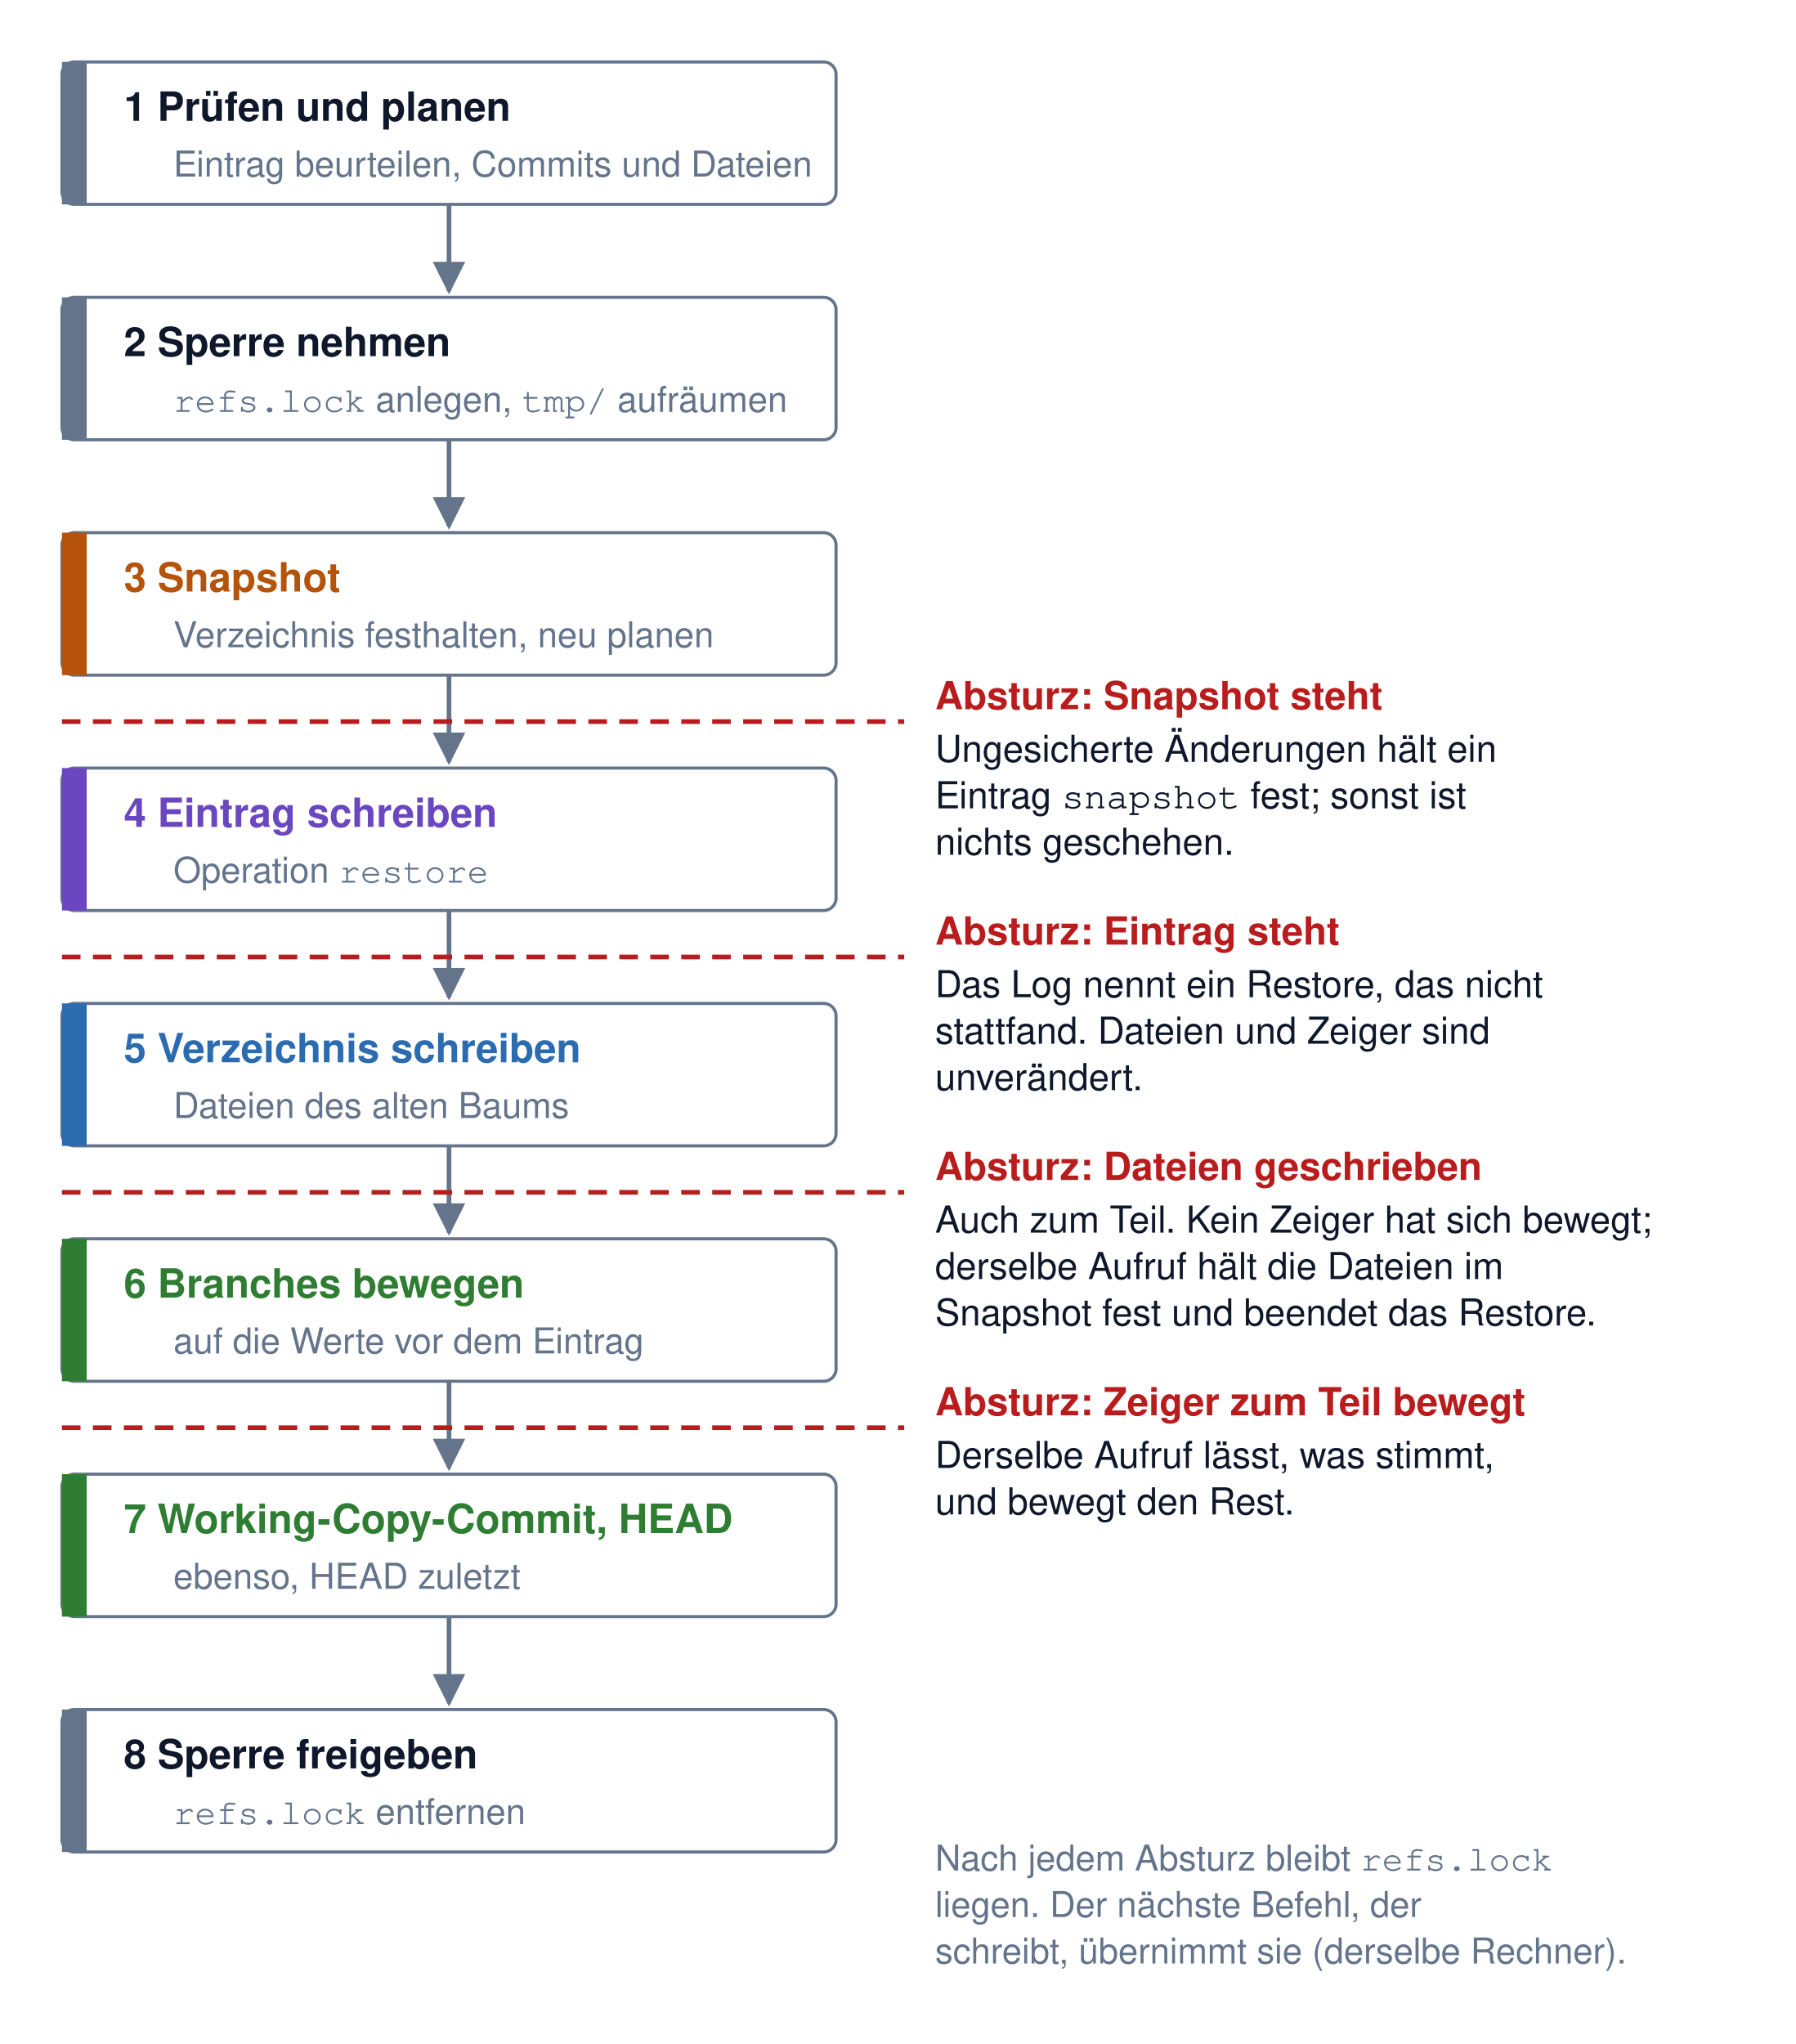
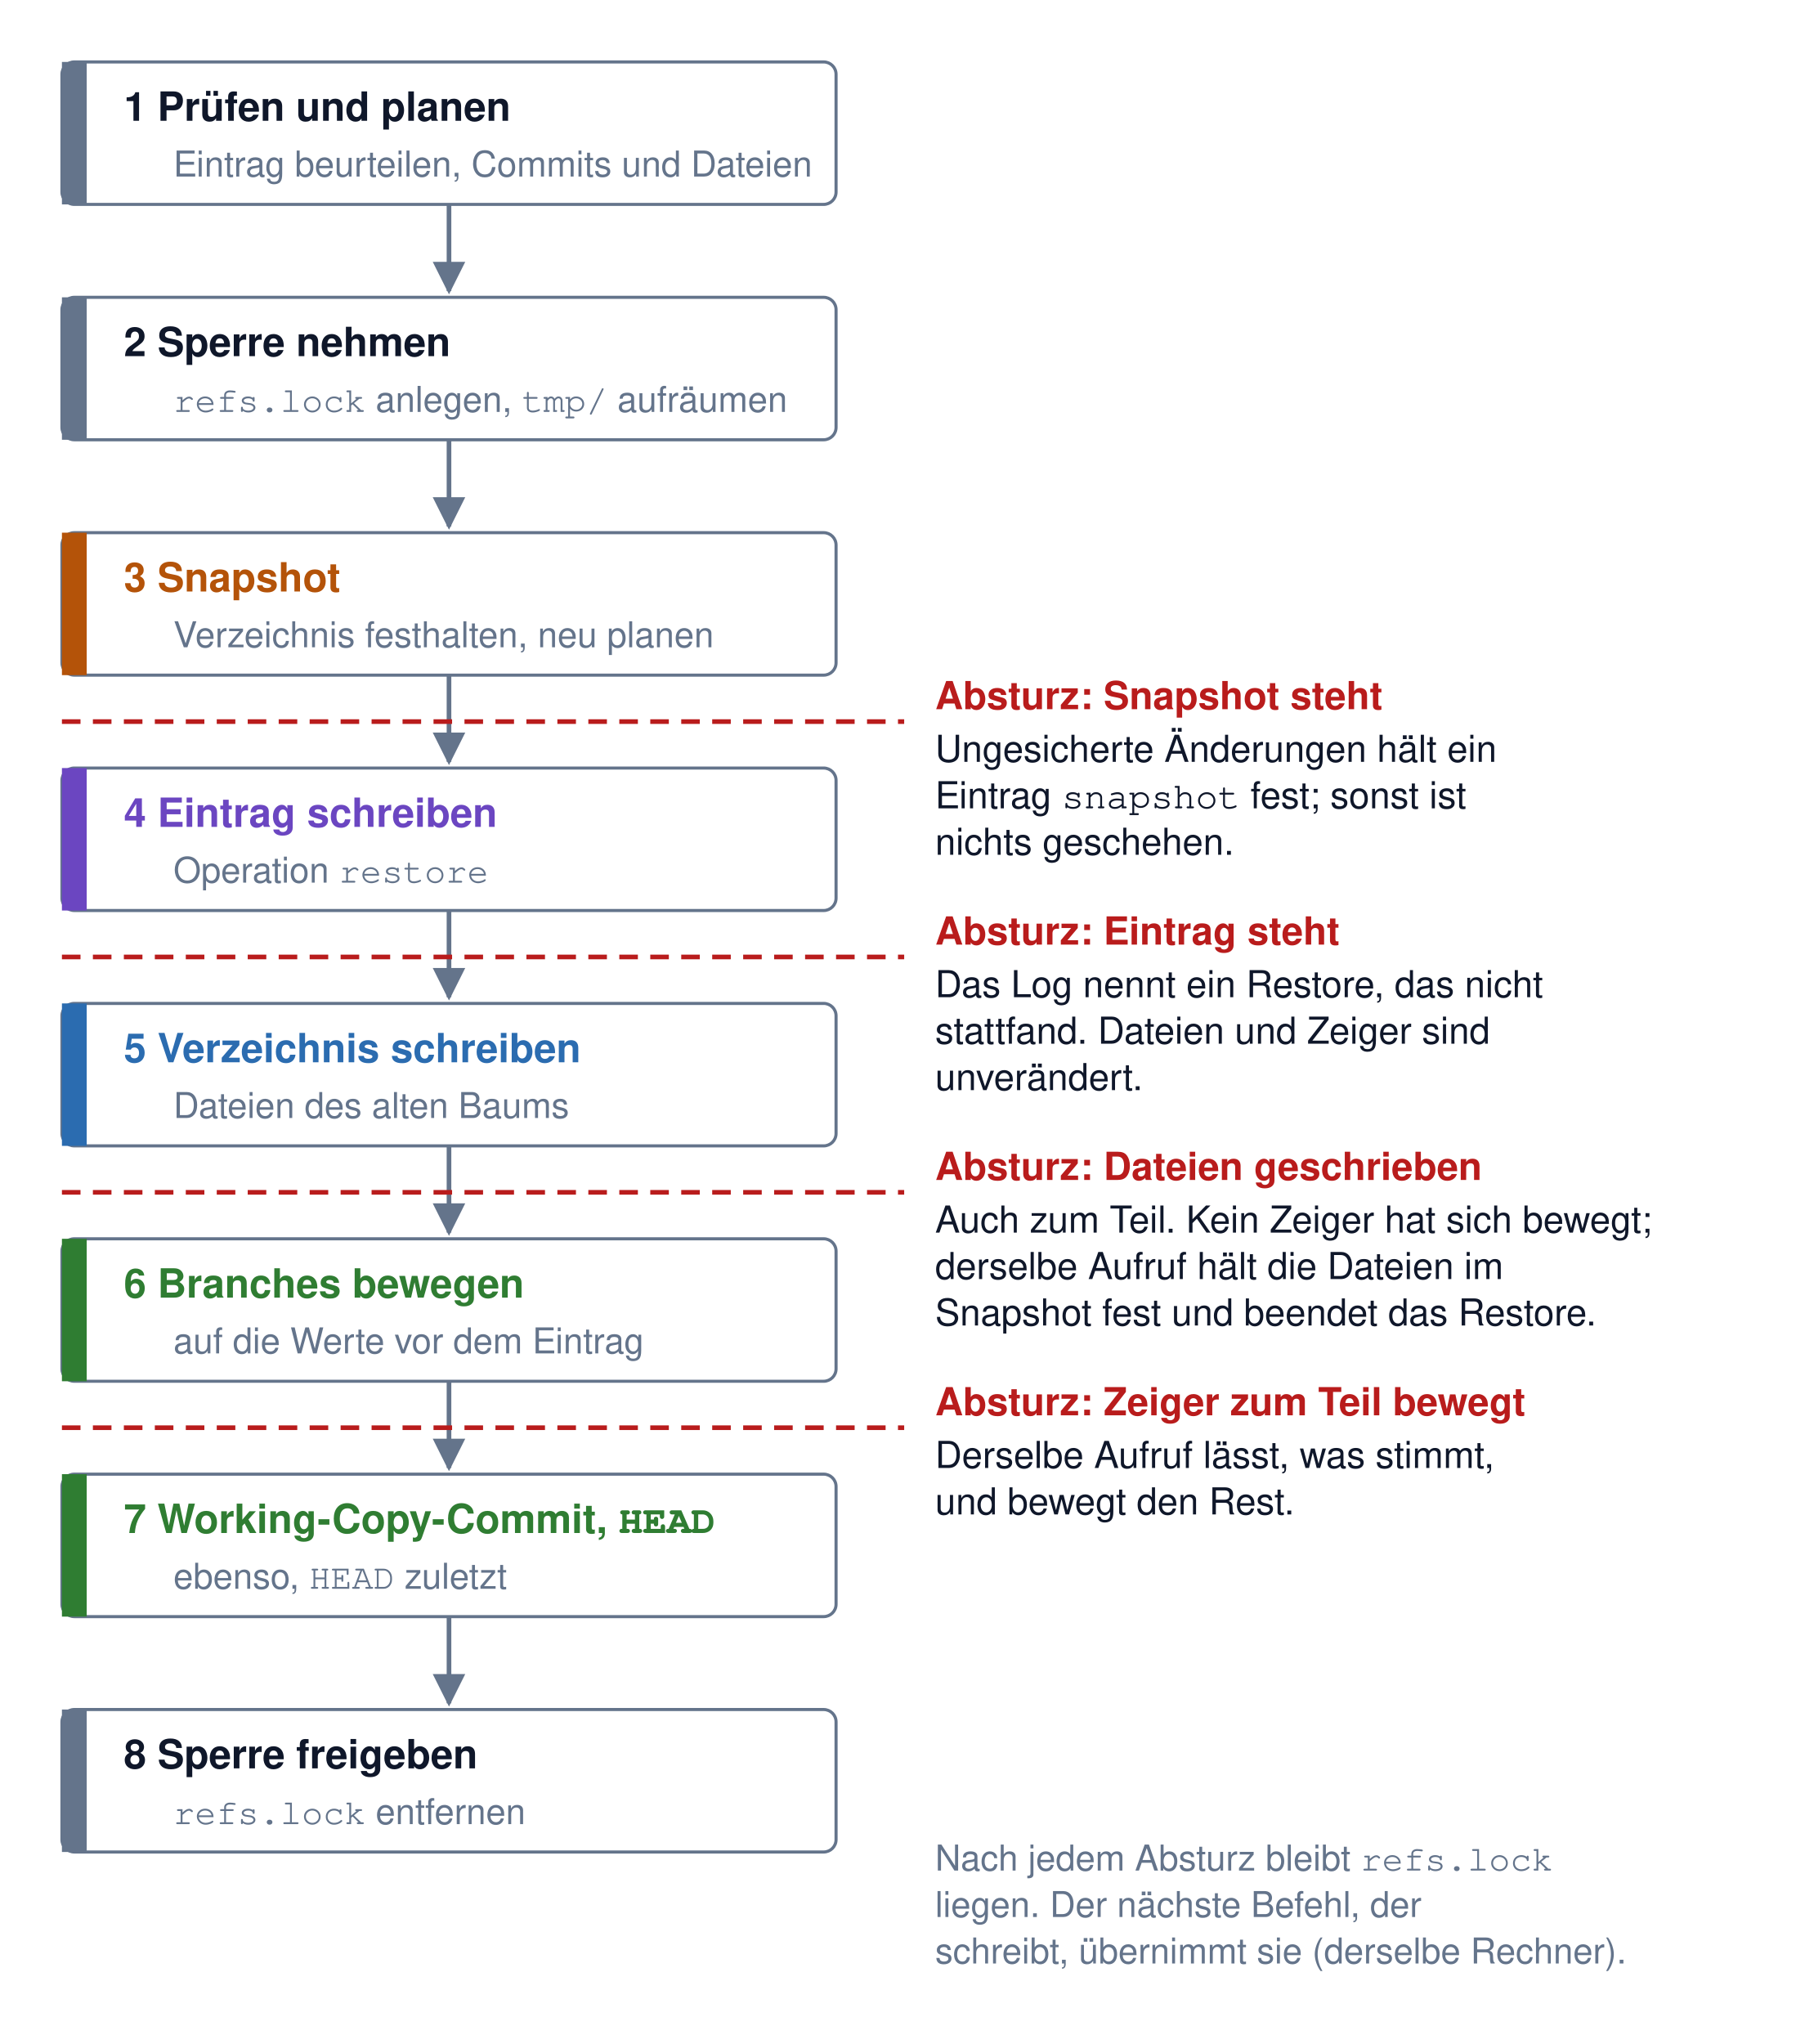
<svg xmlns="http://www.w3.org/2000/svg" viewBox="0 0 580 660" font-family="Helvetica, Arial, sans-serif">
  <defs>
    <marker id="arrow" viewBox="0 0 10 10" refX="9" refY="5" markerWidth="7" markerHeight="7" orient="auto">
      <path d="M0,0 L10,5 L0,10 z" fill="#64748B" />
    </marker>
  </defs>
  <rect x="0" y="0" width="580" height="660" fill="#FFFFFF" />
  <g stroke="#64748B" stroke-width="1" fill="#FFFFFF">
    <rect x="20" y="20" width="250" height="46" rx="4" />
    <rect x="20" y="96" width="250" height="46" rx="4" />
    <rect x="20" y="172" width="250" height="46" rx="4" />
    <rect x="20" y="248" width="250" height="46" rx="4" />
    <rect x="20" y="324" width="250" height="46" rx="4" />
    <rect x="20" y="400" width="250" height="46" rx="4" />
    <rect x="20" y="476" width="250" height="46" rx="4" />
    <rect x="20" y="552" width="250" height="46" rx="4" />
  </g>
  <g>
    <rect x="20" y="20" width="8" height="46" fill="#64748B" />
    <rect x="20" y="96" width="8" height="46" fill="#64748B" />
    <rect x="20" y="172" width="8" height="46" fill="#B45309" />
    <rect x="20" y="248" width="8" height="46" fill="#6B46C1" />
    <rect x="20" y="324" width="8" height="46" fill="#2B6CB0" />
    <rect x="20" y="400" width="8" height="46" fill="#2F7D32" />
    <rect x="20" y="476" width="8" height="46" fill="#2F7D32" />
    <rect x="20" y="552" width="8" height="46" fill="#64748B" />
  </g>
  <g font-size="13" font-weight="bold" fill="#0F172A">
    <text x="40" y="39">1  Prüfen und planen</text>
    <text x="40" y="115">2  Sperre nehmen</text>
    <text x="40" y="191" fill="#B45309">3  Snapshot</text>
    <text x="40" y="267" fill="#6B46C1">4  Eintrag schreiben</text>
    <text x="40" y="343" fill="#2B6CB0">5  Verzeichnis schreiben</text>
    <text x="40" y="419" fill="#2F7D32">6  Branches bewegen</text>
-     <text x="40" y="495" fill="#2F7D32">7  Working-Copy-Commit, HEAD</text>
+     <text x="40" y="495" fill="#2F7D32">7  Working-Copy-Commit, <tspan font-family="Courier, monospace">HEAD</tspan>
+     </text>
    <text x="40" y="571">8  Sperre freigeben</text>
  </g>
  <g font-size="11.5" fill="#64748B">
    <text x="56" y="57">Eintrag beurteilen, Commits und Dateien</text>
    <text x="56" y="133">
      <tspan font-family="Courier, monospace">refs.lock</tspan> anlegen, <tspan font-family="Courier, monospace">tmp/</tspan> aufräumen</text>
    <text x="56" y="209">Verzeichnis festhalten, neu planen</text>
    <text x="56" y="285">Operation <tspan font-family="Courier, monospace">restore</tspan>
    </text>
    <text x="56" y="361">Dateien des alten Baums</text>
    <text x="56" y="437">auf die Werte vor dem Eintrag</text>
-     <text x="56" y="513">ebenso, HEAD zuletzt</text>
+     <text x="56" y="513">ebenso, <tspan font-family="Courier, monospace">HEAD</tspan> zuletzt</text>
    <text x="56" y="589">
      <tspan font-family="Courier, monospace">refs.lock</tspan> entfernen</text>
  </g>
  <g stroke="#64748B" stroke-width="1.5" marker-end="url(#arrow)">
    <line x1="145" y1="66" x2="145" y2="94" />
    <line x1="145" y1="142" x2="145" y2="170" />
    <line x1="145" y1="218" x2="145" y2="246" />
    <line x1="145" y1="294" x2="145" y2="322" />
    <line x1="145" y1="370" x2="145" y2="398" />
    <line x1="145" y1="446" x2="145" y2="474" />
    <line x1="145" y1="522" x2="145" y2="550" />
  </g>
  <g stroke="#B91C1C" stroke-width="1.5" stroke-dasharray="6 4">
    <line x1="20" y1="233" x2="292" y2="233" />
    <line x1="20" y1="309" x2="292" y2="309" />
    <line x1="20" y1="385" x2="292" y2="385" />
    <line x1="20" y1="461" x2="292" y2="461" />
  </g>
  <g font-size="12.5" font-weight="bold" fill="#B91C1C">
    <text x="302" y="229">Absturz: Snapshot steht</text>
    <text x="302" y="305">Absturz: Eintrag steht</text>
    <text x="302" y="381">Absturz: Dateien geschrieben</text>
    <text x="302" y="457">Absturz: Zeiger zum Teil bewegt</text>
  </g>
  <g font-size="12" fill="#0F172A">
    <text x="302" y="246">Ungesicherte Änderungen hält ein</text>
    <text x="302" y="261">Eintrag <tspan font-family="Courier, monospace">snapshot</tspan> fest; sonst ist</text>
    <text x="302" y="276">nichts geschehen.</text>
    <text x="302" y="322">Das Log nennt ein Restore, das nicht</text>
    <text x="302" y="337">stattfand. Dateien und Zeiger sind</text>
    <text x="302" y="352">unverändert.</text>
    <text x="302" y="398">Auch zum Teil. Kein Zeiger hat sich bewegt;</text>
    <text x="302" y="413">derselbe Aufruf hält die Dateien im</text>
    <text x="302" y="428">Snapshot fest und beendet das Restore.</text>
    <text x="302" y="474">Derselbe Aufruf lässt, was stimmt,</text>
    <text x="302" y="489">und bewegt den Rest.</text>
  </g>
  <text x="302" y="604" font-size="11.5" fill="#64748B">Nach jedem Absturz bleibt <tspan font-family="Courier, monospace">refs.lock</tspan>
  </text>
  <text x="302" y="619" font-size="11.5" fill="#64748B">liegen. Der nächste Befehl, der</text>
  <text x="302" y="634" font-size="11.5" fill="#64748B">schreibt, übernimmt sie (derselbe Rechner).</text>
</svg>
